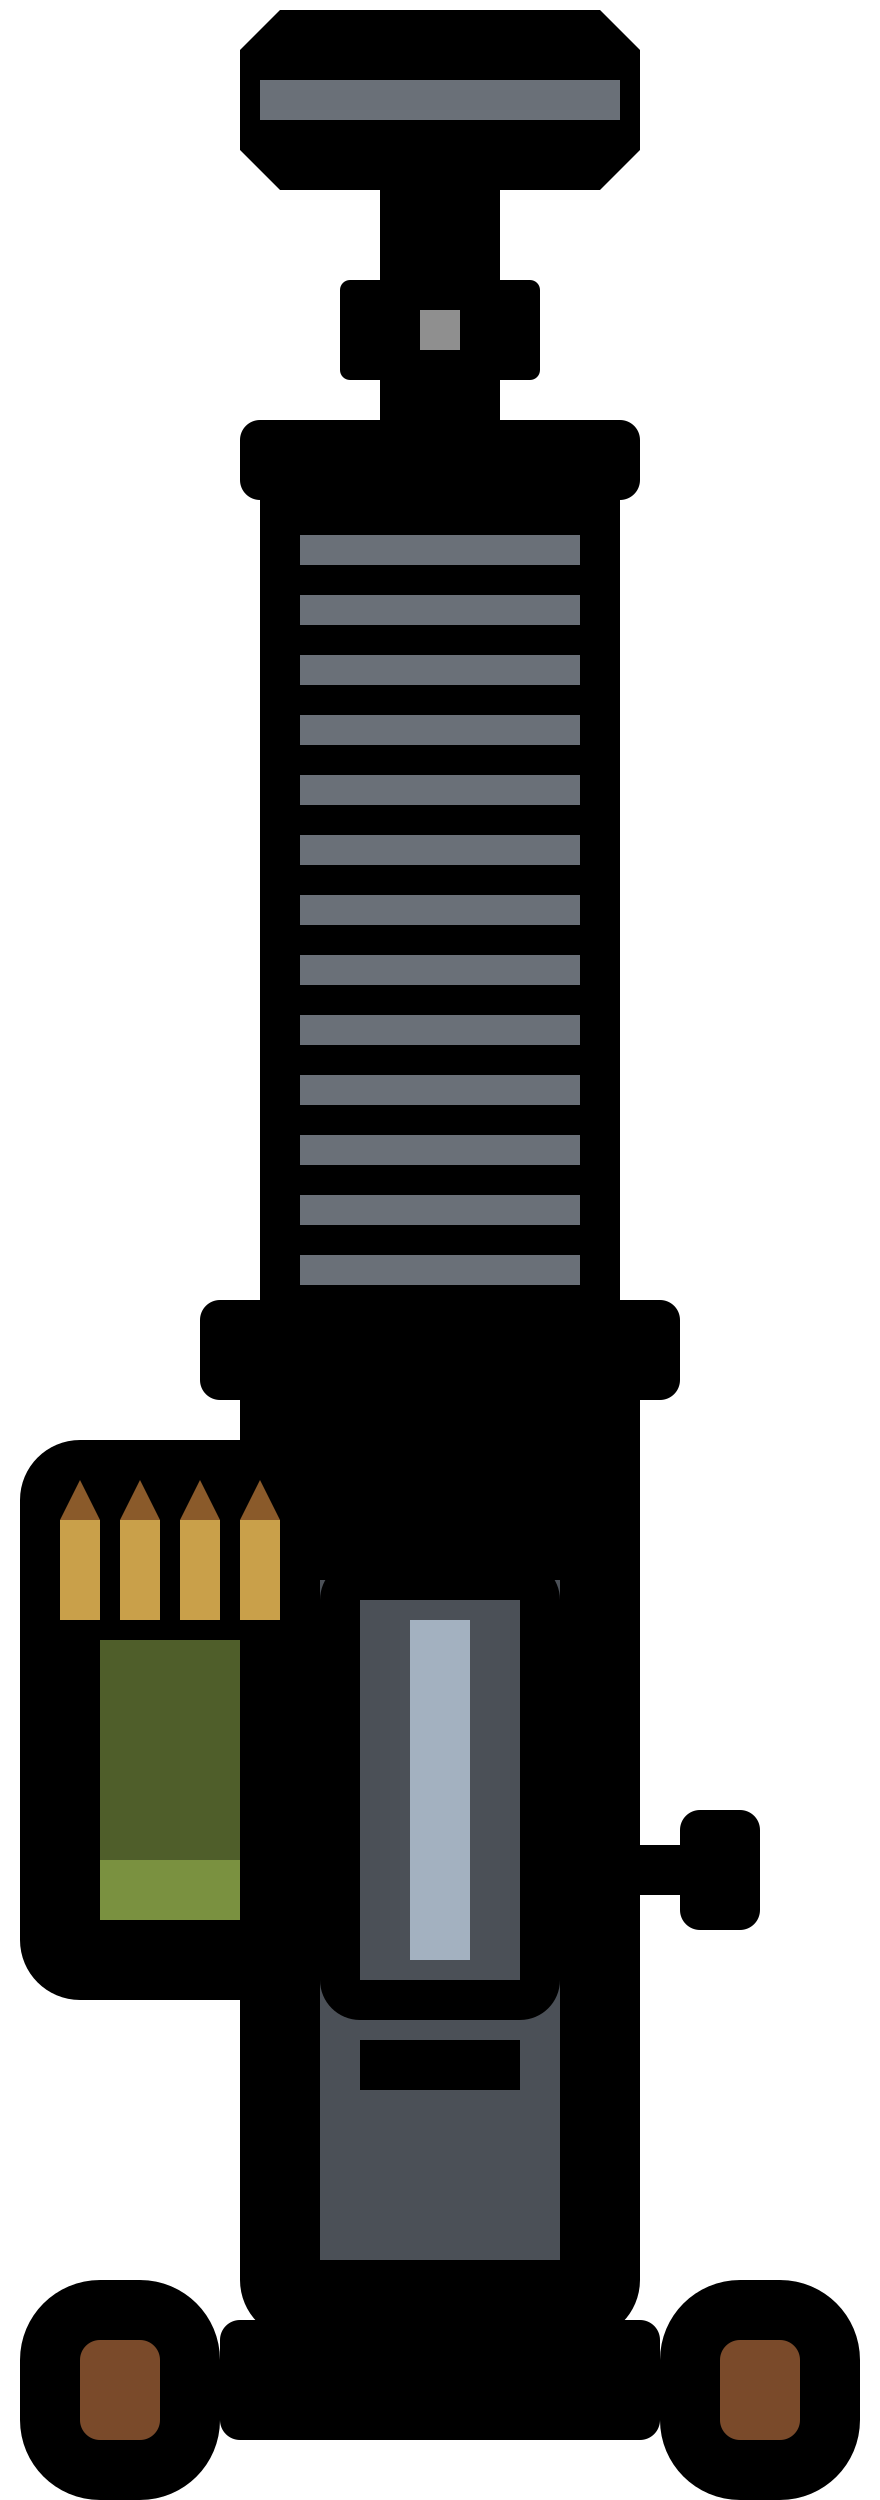
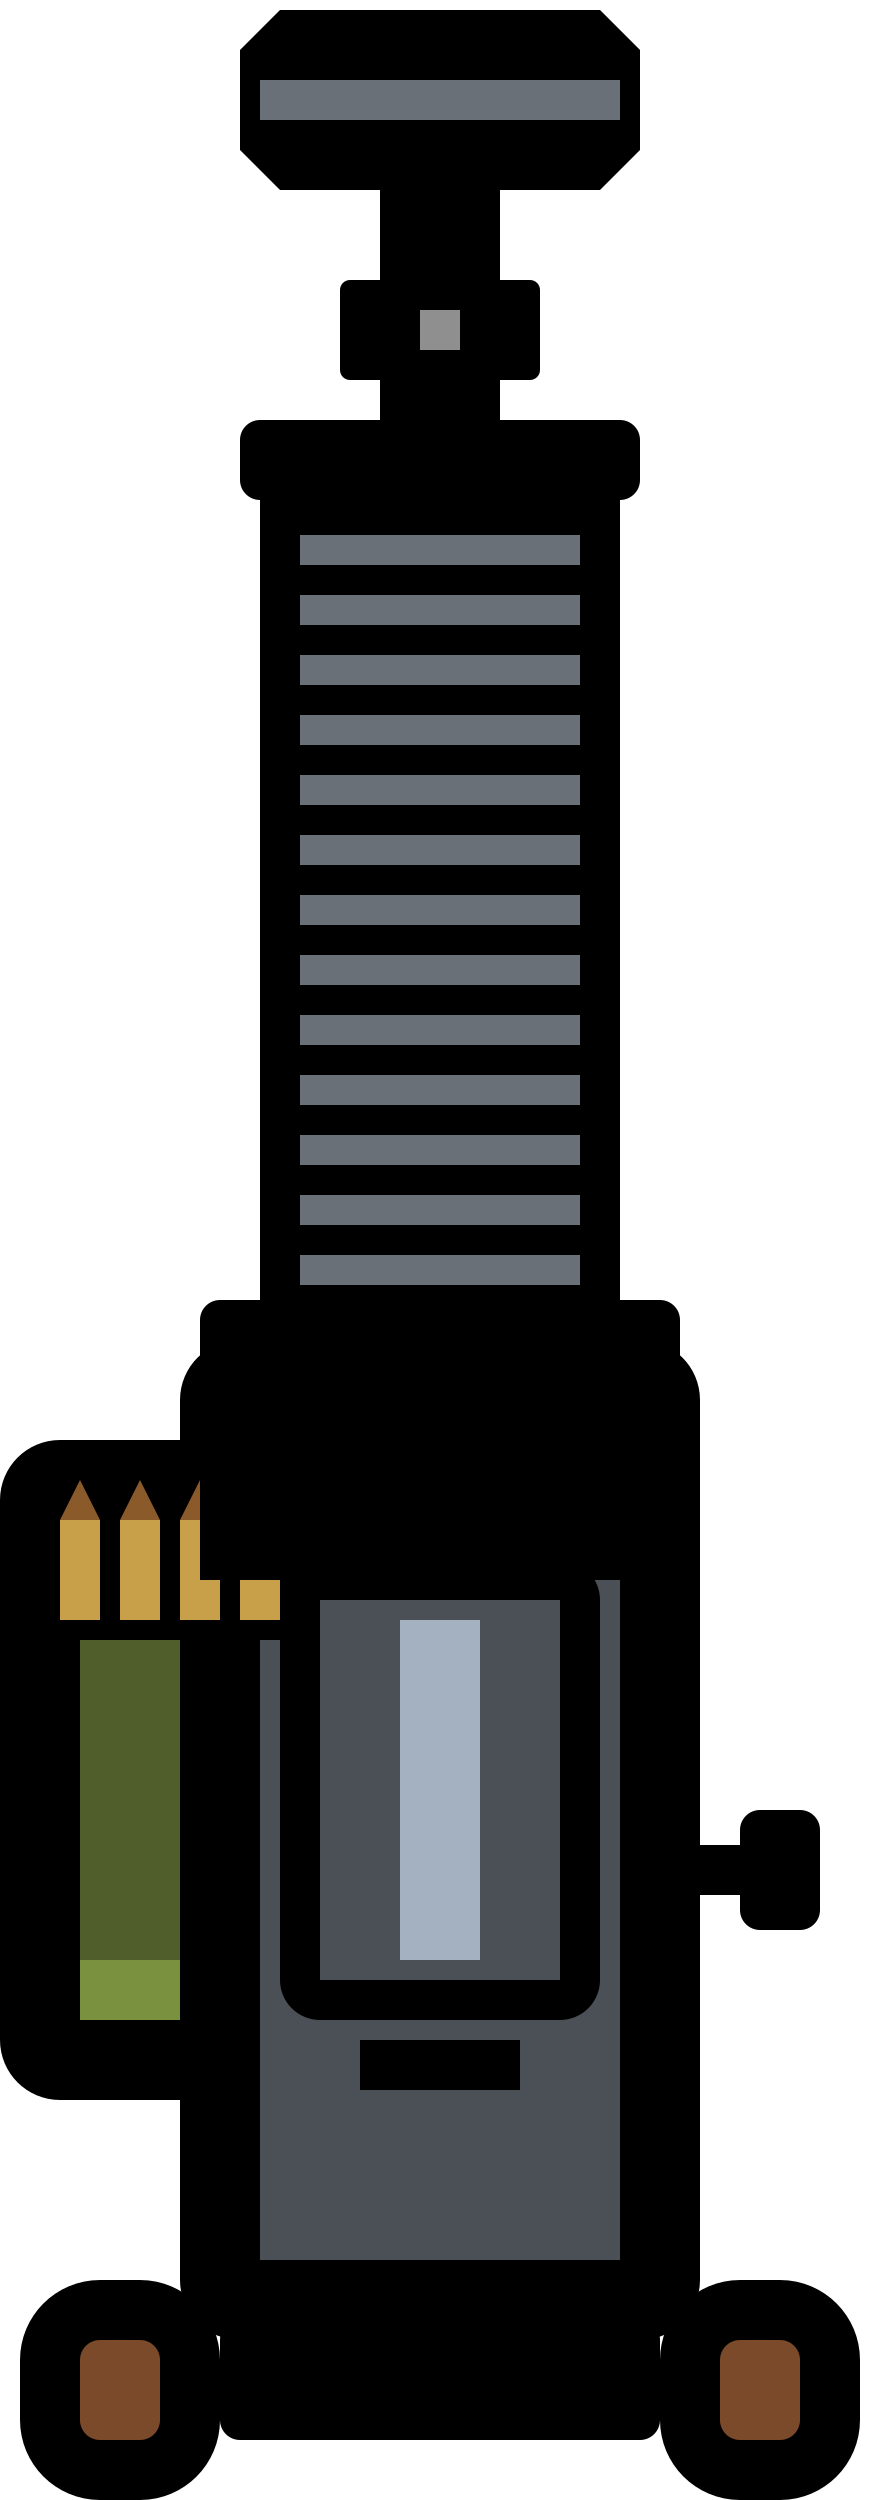
<svg xmlns="http://www.w3.org/2000/svg" width="88" height="250" viewBox="0 0 88 250">
  <path d="M16 239h56" stroke="#000" stroke-width="6" />
  <rect x="5" y="231" width="14" height="16" rx="5" fill="#7a4a2a" stroke="#000" stroke-width="6" />
  <rect x="69" y="231" width="14" height="16" rx="5" fill="#7a4a2a" stroke="#000" stroke-width="6" />
  <rect x="22" y="232" width="44" height="12" rx="2" fill="#000" />
-   <rect x="6" y="148" width="26" height="48" rx="2" fill="#4f5e2a" stroke="#000" stroke-width="8" />
-   <rect x="10" y="186" width="14" height="6" fill="#7a9140" />
-   <rect x="28" y="138" width="32" height="92" rx="2" fill="#4b5057" stroke="#000" stroke-width="8" />
+   <rect x="4" y="148" width="32" height="58" rx="2" fill="#4f5e2a" stroke="#000" stroke-width="8" />
+   <rect x="8" y="196" width="18" height="6" fill="#7a9140" />
+   <rect x="22" y="138" width="44" height="92" rx="2" fill="#4b5057" stroke="#000" stroke-width="8" />
  <rect x="4" y="146" width="26" height="18" rx="2" fill="#000" />
  <path d="M8 152v10M14 152v10M20 152v10M26 152v10" stroke="#c9a04a" stroke-width="4" />
  <path d="M6 152l2-4 2 4zM12 152l2-4 2 4zM18 152l2-4 2 4zM24 152l2-4 2 4z" fill="#8a5a2a" />
-   <rect x="28" y="142" width="34" height="16" fill="#000" />
-   <rect x="34" y="158" width="20" height="42" rx="2" fill="#4b5057" stroke="#000" stroke-width="4" />
-   <rect x="41" y="162" width="6" height="34" fill="#a3b1c0" />
+   <rect x="20" y="142" width="48" height="16" fill="#000" />
+   <rect x="30" y="158" width="28" height="42" rx="2" fill="#4b5057" stroke="#000" stroke-width="4" />
+   <rect x="40" y="162" width="8" height="34" fill="#a3b1c0" />
  <rect x="36" y="204" width="16" height="5" fill="#000" />
-   <path d="M64 187h6" stroke="#000" stroke-width="5" />
-   <rect x="68" y="181" width="8" height="12" rx="2" fill="#000" />
+   <path d="M70 187h6" stroke="#000" stroke-width="5" />
+   <rect x="74" y="181" width="8" height="12" rx="2" fill="#000" />
  <rect x="20" y="130" width="48" height="10" rx="2" fill="#000" />
  <rect x="26" y="44" width="36" height="88" rx="2" fill="#000" />
  <path d="M30 55h28M30 61h28M30 67h28M30 73h28M30 79h28M30 85h28M30 91h28M30 97h28M30 103h28M30 109h28M30 115h28M30 121h28M30 127h28" stroke="#6a7078" stroke-width="3" />
  <rect x="24" y="42" width="40" height="8" rx="2" fill="#000" />
  <rect x="38" y="10" width="12" height="34" fill="#000" />
  <rect x="34" y="28" width="20" height="10" rx="1" fill="#000" />
  <rect x="42" y="31" width="4" height="4" fill="#8f8f8f" />
  <path d="M28 1h32l4 4v10l-4 4H28l-4-4V5z" fill="#000" />
  <rect x="26" y="8" width="36" height="4" fill="#6a7078" />
</svg>
